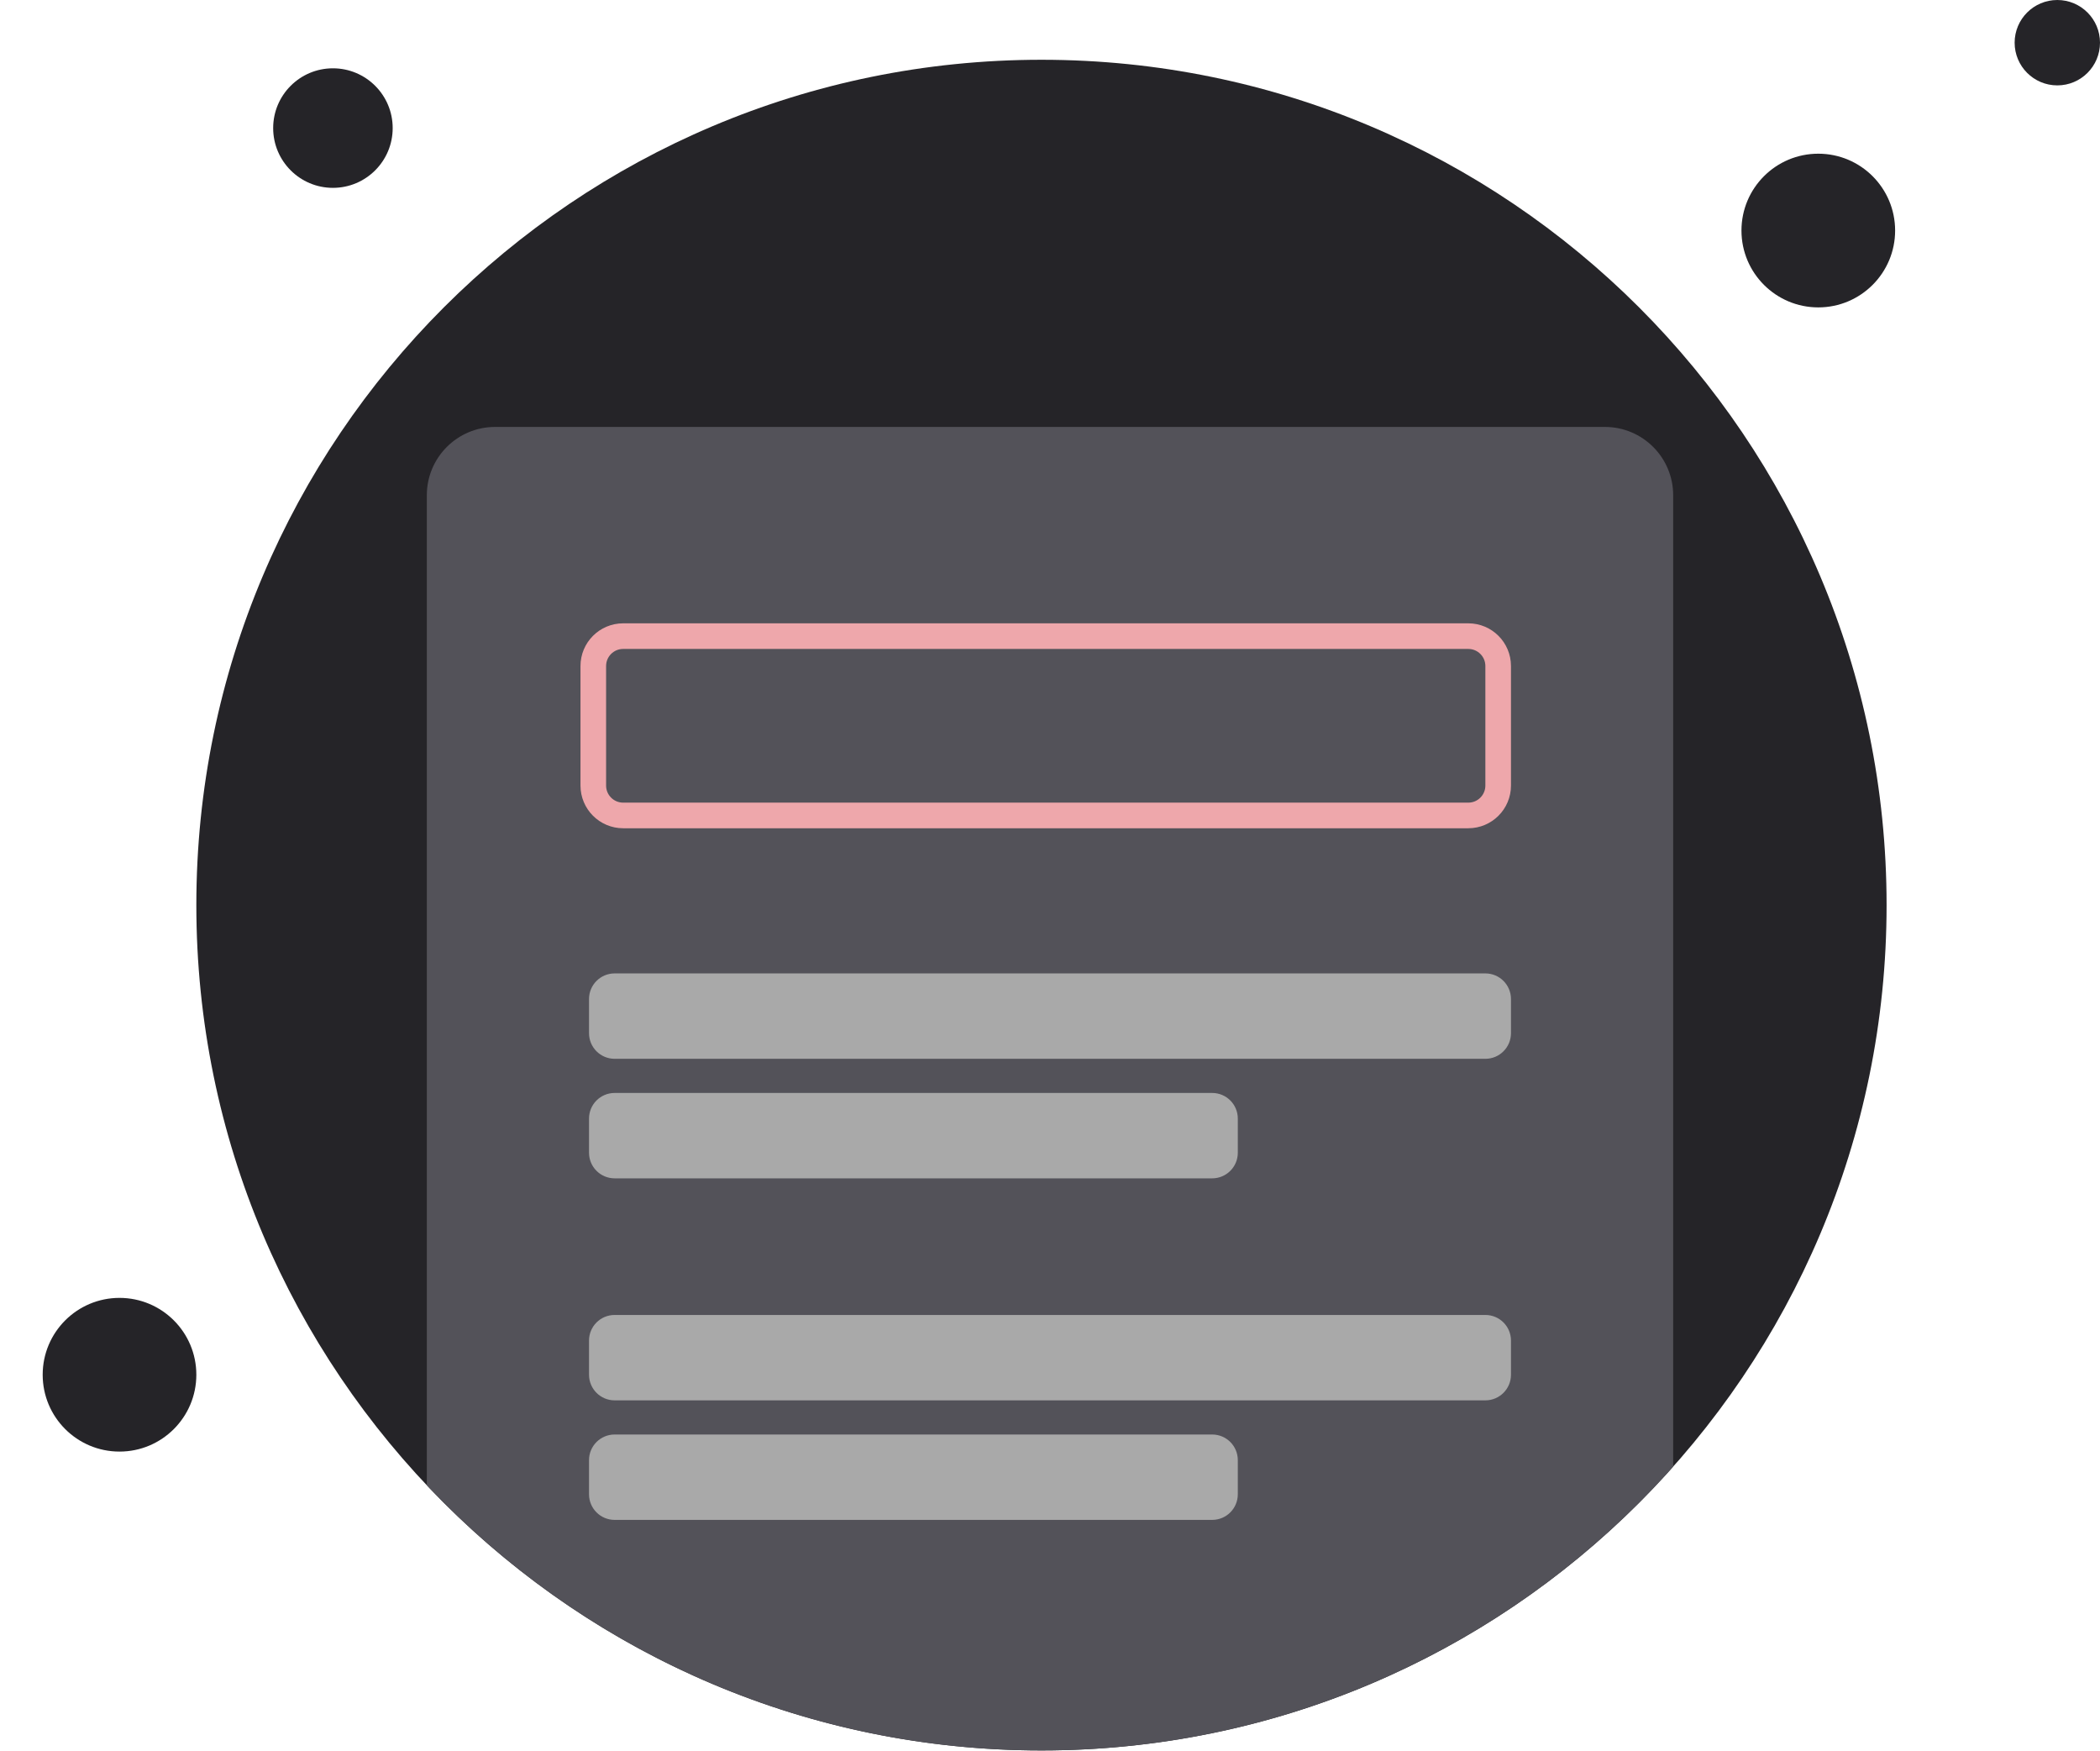
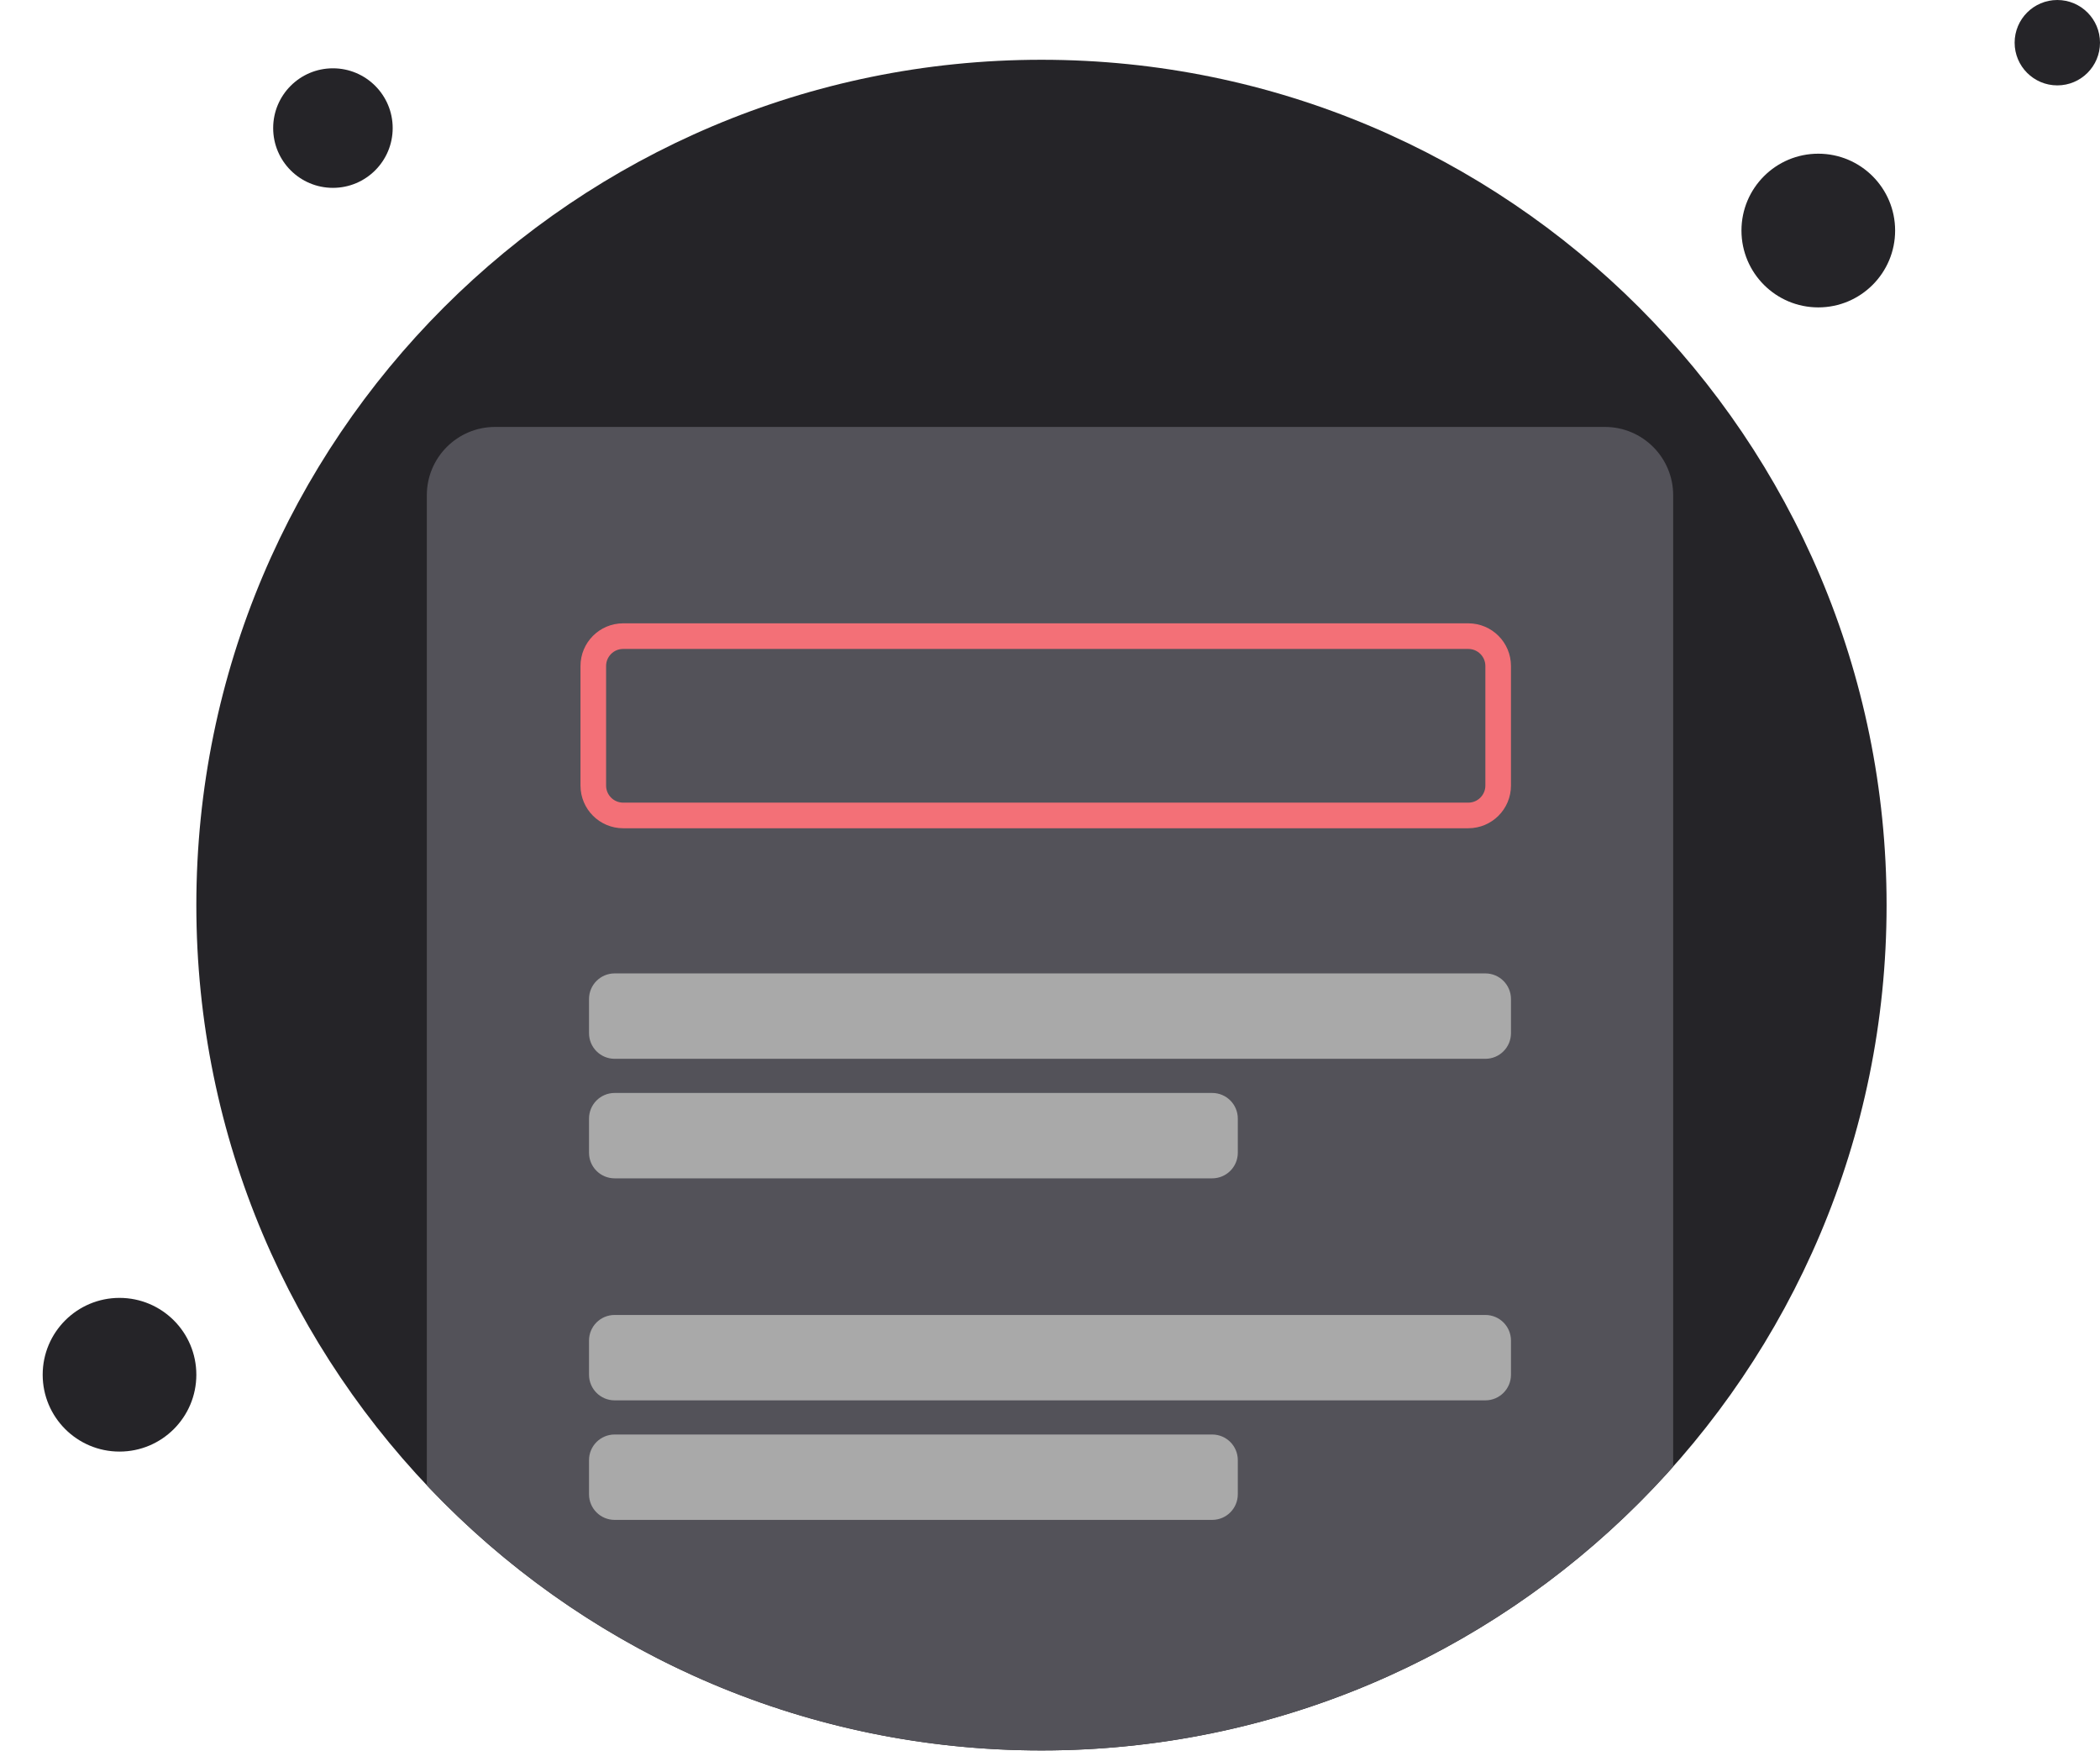
<svg xmlns="http://www.w3.org/2000/svg" width="246" height="205" viewBox="0 0 246 205" fill="none">
  <circle cx="122" cy="106" r="99" fill="#252428" />
  <path d="M188 50C192.418 50 196 53.582 196 58V171.765C177.866 192.155 151.434 205 122 205C93.631 205 68.05 193.066 50 173.945V58C50 53.582 53.582 50 58 50H188Z" fill="#535259" />
  <circle cx="14" cy="161" r="9" fill="#252428" />
  <circle cx="213" cy="27" r="9" fill="#252428" />
  <circle cx="39" cy="15" r="7" fill="#252428" />
  <circle cx="241" cy="5" r="5" fill="#252428" />
-   <rect x="69.5" y="74.5" width="106" height="21" rx="3.5" stroke="#EEA7AB" stroke-width="3" />
+   <rect x="69.5" y="74.5" width="106" height="21" rx="3.5" stroke="#F37077" stroke-width="3" />
  <rect x="69" y="114" width="108" height="10" rx="3" fill="#A9A9A9" />
  <rect x="69" y="154" width="108" height="10" rx="3" fill="#A9A9A9" />
  <rect x="69" y="168" width="76" height="10" rx="3" fill="#A9A9A9" />
  <rect x="69" y="128" width="76" height="10" rx="3" fill="#A9A9A9" />
</svg>
